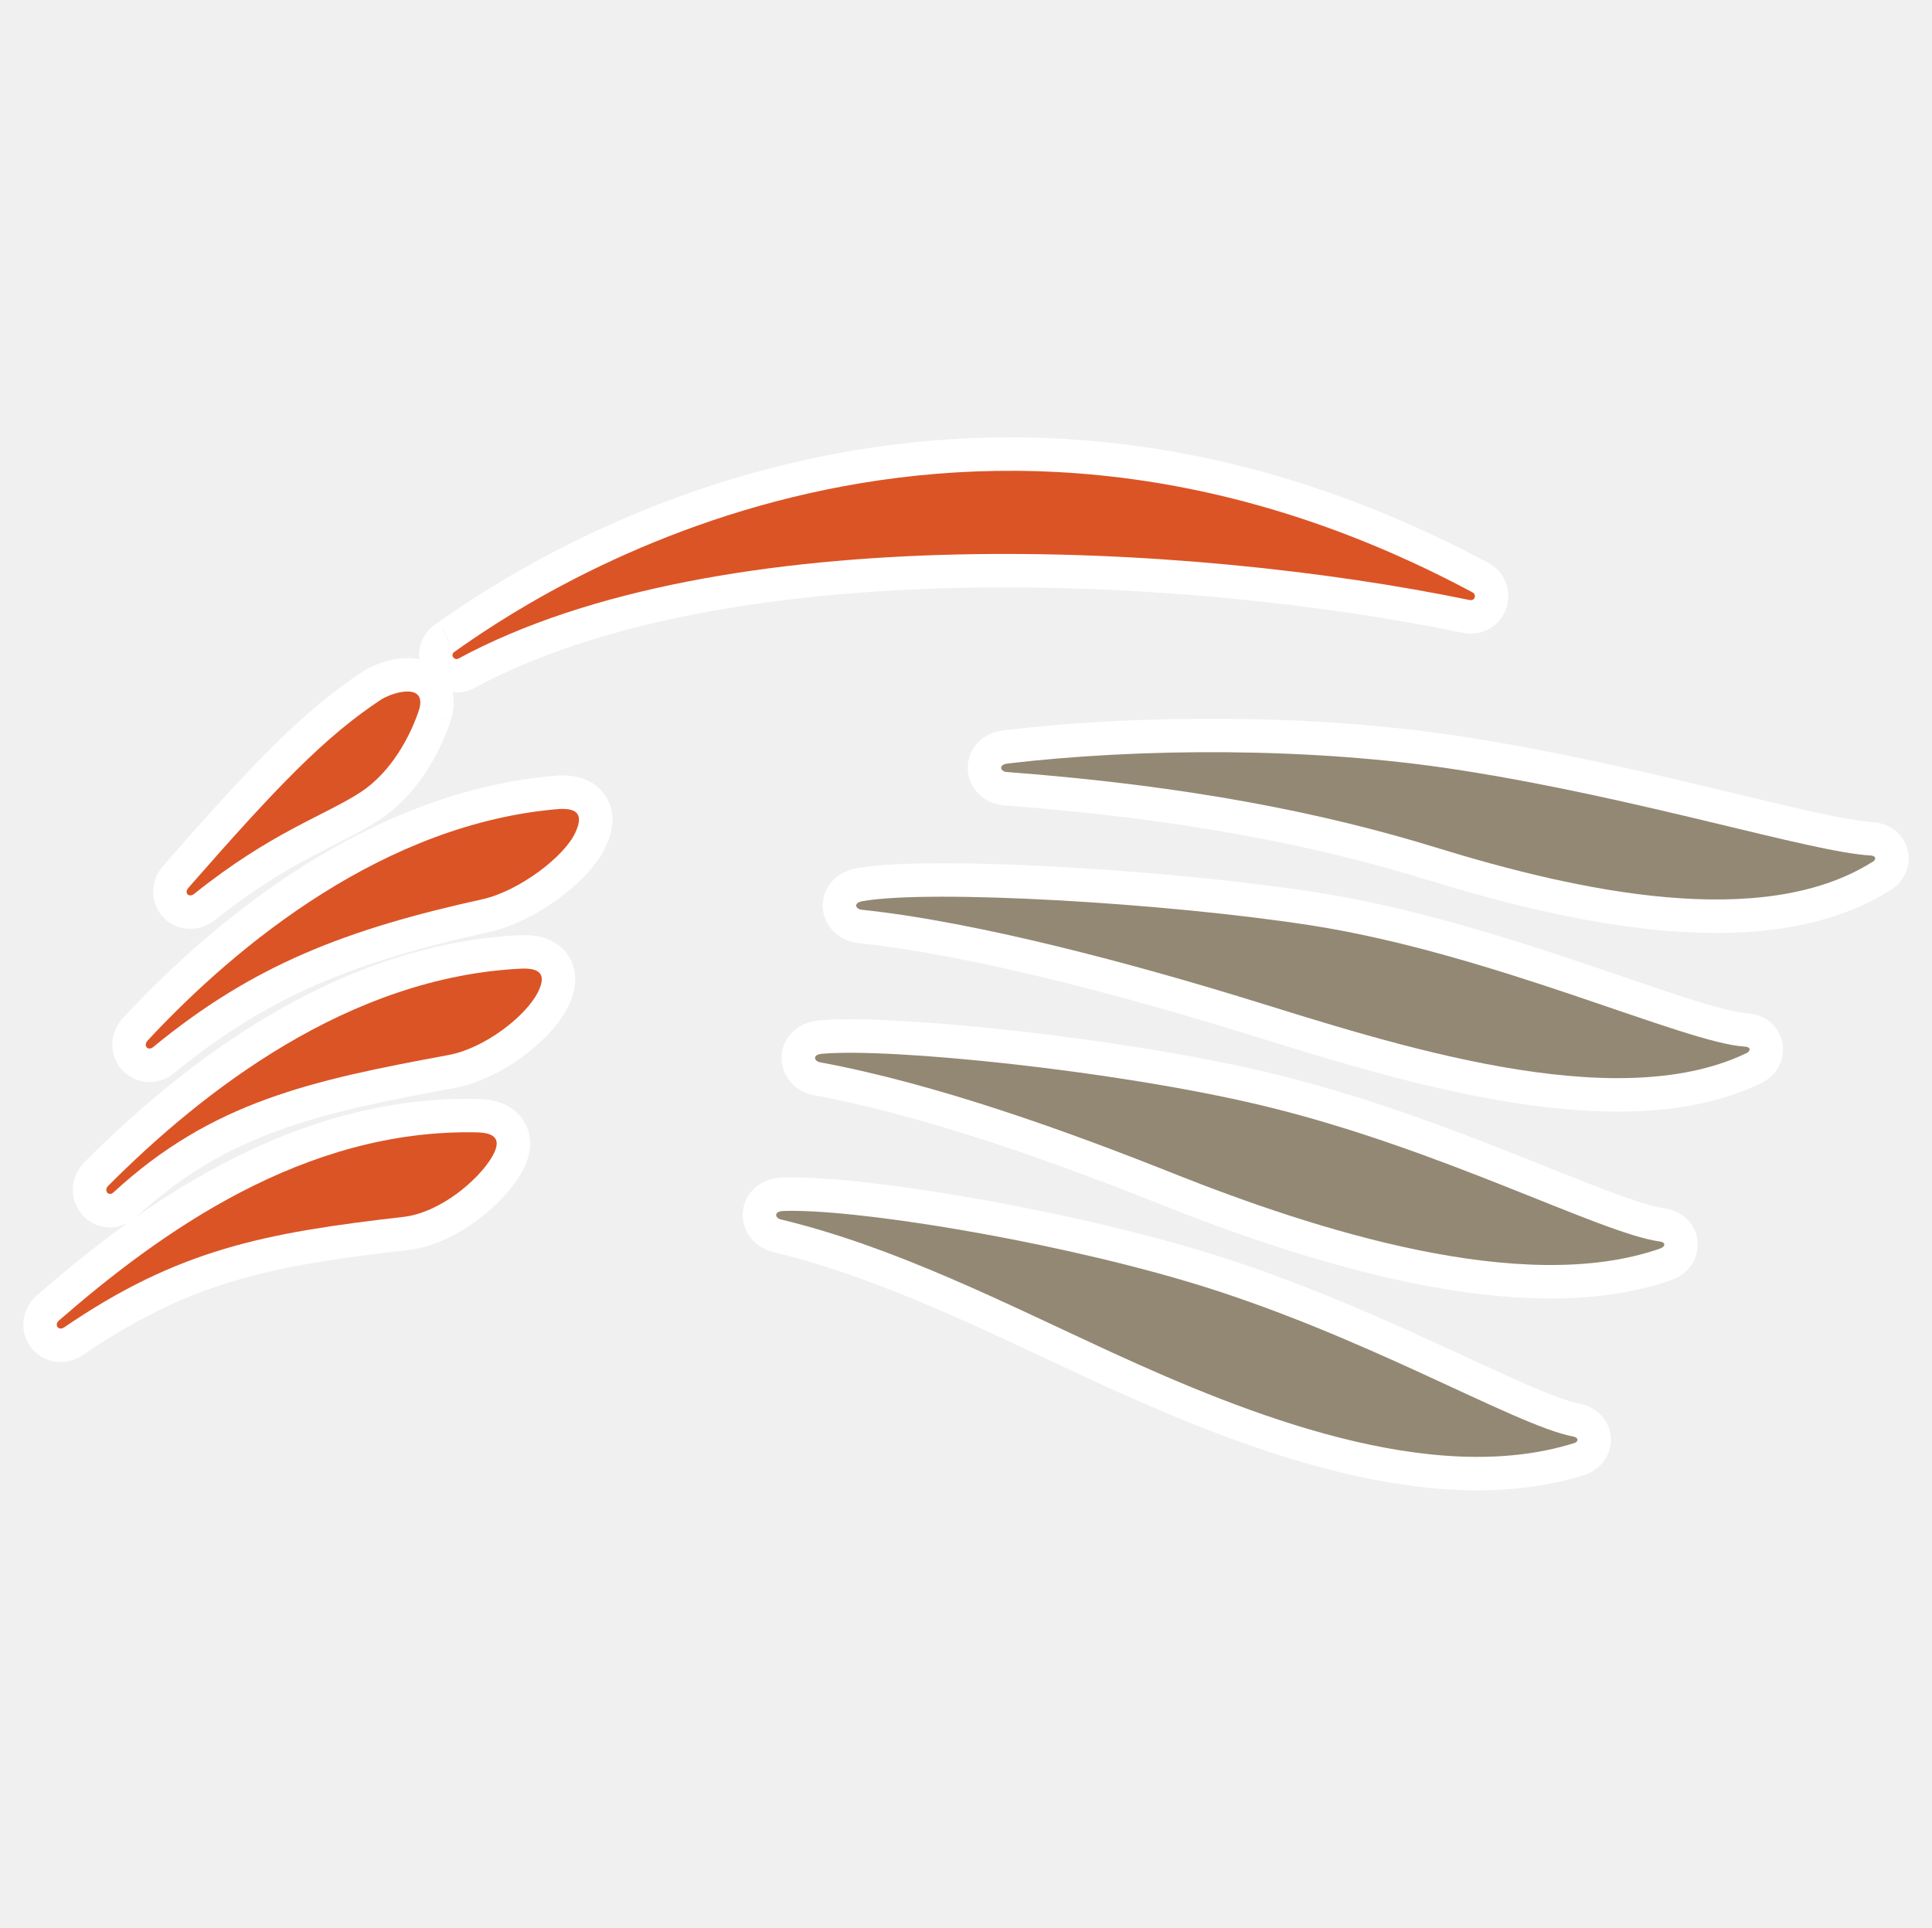
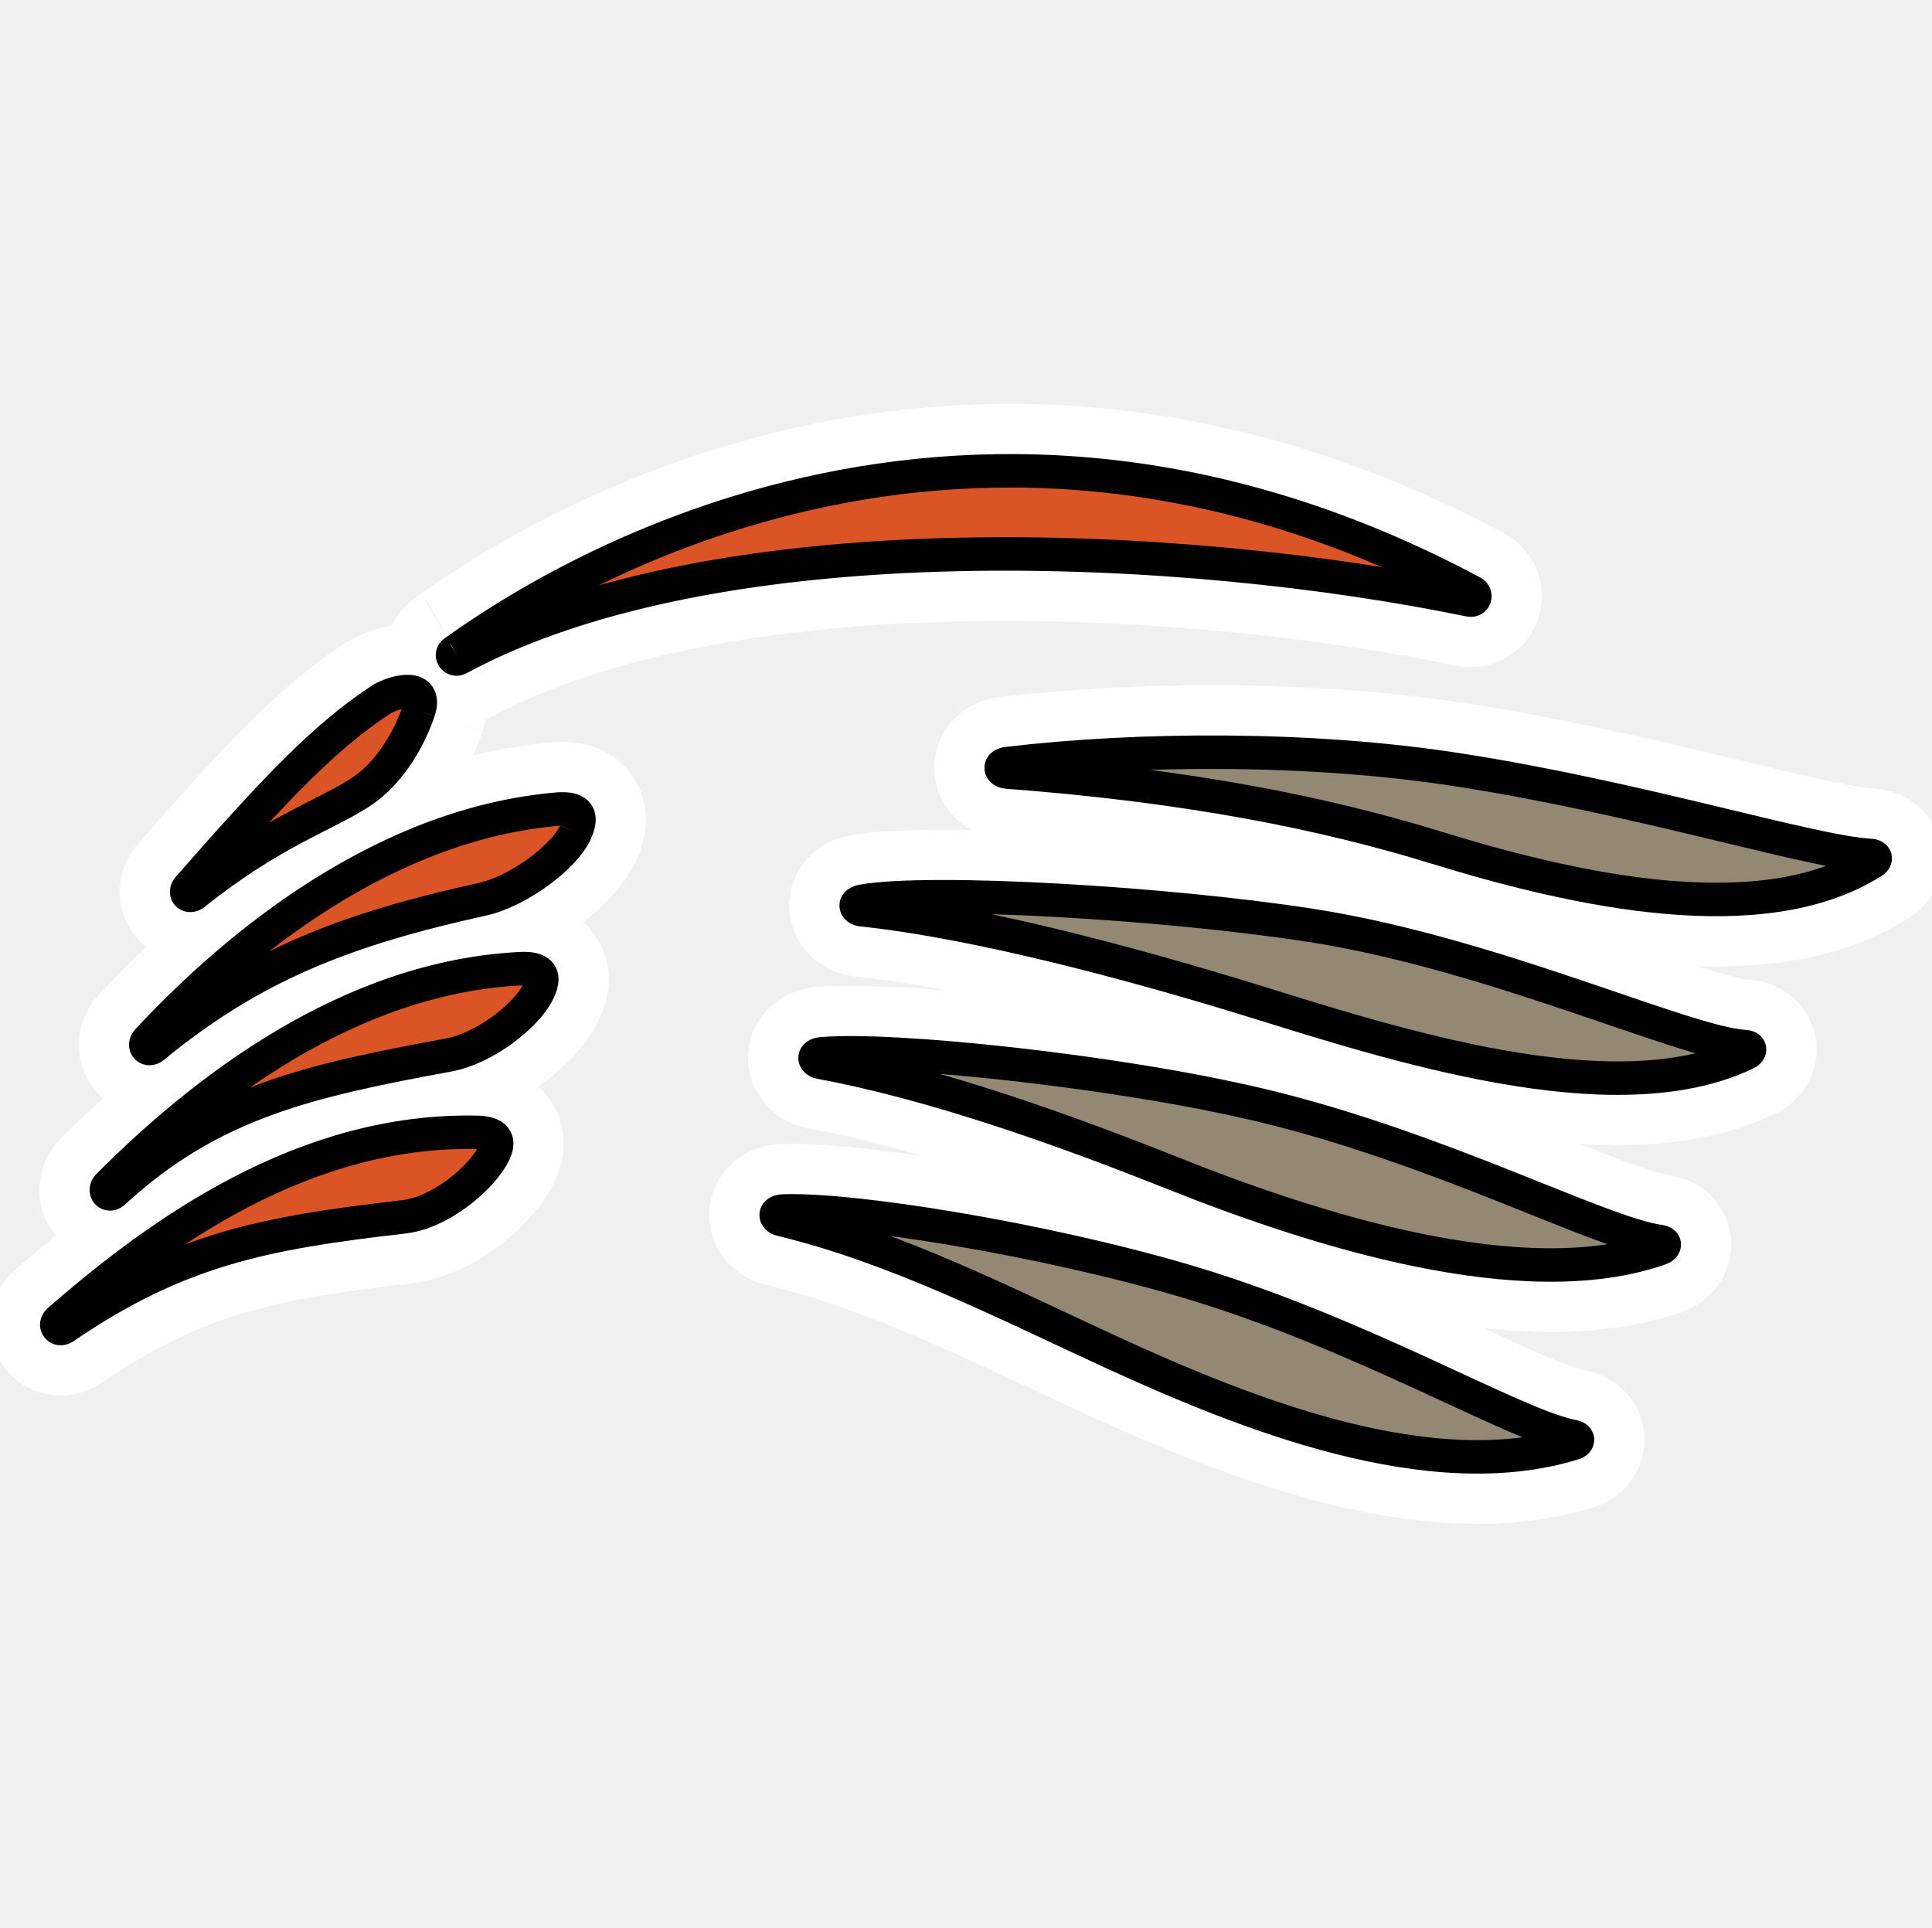
<svg xmlns="http://www.w3.org/2000/svg" width="100%" height="100%" viewBox="0 0 462 461" version="1.1" xml:space="preserve" style="fill-rule:evenodd;clip-rule:evenodd;stroke-linejoin:round;stroke-miterlimit:1.414;">
  <g id="Layer-1" transform="matrix(3.27035,0,0,3.27035,-1064.54,-355.86)">
    <g id="path9" transform="matrix(0.941232,0,0,0.941232,23.2807,39.329)">
-       <path d="M359.308,163.735C360.336,162.012 359.042,161.849 358.26,161.8C344.698,161.465 333.451,169.662 325.691,176.408C325.28,176.76 325.648,177.241 326.083,176.951C334.954,170.886 341.655,169.603 352.464,168.364C355.295,168.029 358.234,165.53 359.308,163.735" style="fill:rgb(219,84,38);fill-rule:nonzero;stroke:white;stroke-width:5.2px;" />
+       <path d="M359.308,163.735C360.336,162.012 359.042,161.849 358.26,161.8C344.698,161.465 333.451,169.662 325.691,176.408C325.28,176.76 325.648,177.241 326.083,176.951C334.954,170.886 341.655,169.603 352.464,168.364C355.295,168.029 358.234,165.53 359.308,163.735" style="fill:rgb(219,84,38);fill-rule:nonzero;stroke:white;stroke-width:10.4px;" />
    </g>
    <g id="path11" transform="matrix(0.941232,0,0,0.941232,23.2807,39.329)">
-       <path d="M362.886,150.92C363.794,149.136 362.462,149.073 361.703,149.073C348.15,149.689 336.766,158.674 329.512,165.948C329.131,166.329 329.544,166.804 329.918,166.463C337.55,159.424 345.247,157.764 355.956,155.789C358.75,155.265 361.936,152.792 362.886,150.92" style="fill:rgb(219,84,38);fill-rule:nonzero;stroke:white;stroke-width:5.2px;" />
+       <path d="M362.886,150.92C363.794,149.136 362.462,149.073 361.703,149.073C348.15,149.689 336.766,158.674 329.512,165.948C329.131,166.329 329.544,166.804 329.918,166.463C337.55,159.424 345.247,157.764 355.956,155.789C358.75,155.265 361.936,152.792 362.886,150.92" style="fill:rgb(219,84,38);fill-rule:nonzero;stroke:white;stroke-width:10.4px;" />
    </g>
    <g id="path13" transform="matrix(0.941232,0,0,0.941232,23.2807,39.329)">
-       <path d="M365.806,138.491C366.658,136.673 365.33,136.653 364.566,136.673C351.041,137.769 339.562,147.147 332.566,154.672C332.206,155.079 332.606,155.494 332.999,155.174C340.773,148.779 347.993,146.022 358.63,143.675C361.405,143.048 364.955,140.386 365.806,138.491" style="fill:rgb(219,84,38);fill-rule:nonzero;stroke:white;stroke-width:5.2px;" />
+       <path d="M365.806,138.491C366.658,136.673 365.33,136.653 364.566,136.673C351.041,137.769 339.562,147.147 332.566,154.672C332.206,155.079 332.606,155.494 332.999,155.174C340.773,148.779 347.993,146.022 358.63,143.675C361.405,143.048 364.955,140.386 365.806,138.491" style="fill:rgb(219,84,38);fill-rule:nonzero;stroke:white;stroke-width:10.4px;" />
    </g>
    <g id="path15" transform="matrix(0.941232,0,0,0.941232,23.2807,39.329)">
-       <path d="M353.632,129.047C354.336,126.9 351.834,127.504 350.749,128.149C346.369,131.028 342.648,134.907 335.741,142.796C335.374,143.217 335.792,143.586 336.185,143.271C342.193,138.454 346.39,137.165 349.138,135.356C351.516,133.791 352.976,131.005 353.632,129.047" style="fill:rgb(219,84,38);fill-rule:nonzero;stroke:white;stroke-width:5.2px;" />
+       <path d="M353.632,129.047C354.336,126.9 351.834,127.504 350.749,128.149C346.369,131.028 342.648,134.907 335.741,142.796C335.374,143.217 335.792,143.586 336.185,143.271C342.193,138.454 346.39,137.165 349.138,135.356C351.516,133.791 352.976,131.005 353.632,129.047" style="fill:rgb(219,84,38);fill-rule:nonzero;stroke:white;stroke-width:10.4px;" />
    </g>
    <g id="path17" transform="matrix(0.941232,0,0,0.941232,23.2807,39.329)">
-       <path d="M407.438,178.875C399.309,175.14 390.693,170.71 381.762,168.564C381.303,168.453 381.189,167.932 381.962,167.906C387.315,167.714 401.942,170.041 413.106,173.322C426.817,177.352 438.725,184.56 443.306,185.427C443.849,185.539 443.678,185.897 443.306,185.968C432.256,189.375 418.058,183.756 407.438,178.875" style="fill:rgb(147,136,116);fill-rule:nonzero;stroke:white;stroke-width:5.2px;" />
+       <path d="M407.438,178.875C399.309,175.14 390.693,170.71 381.762,168.564C381.303,168.453 381.189,167.932 381.962,167.906C387.315,167.714 401.942,170.041 413.106,173.322C426.817,177.352 438.725,184.56 443.306,185.427C443.849,185.539 443.678,185.897 443.306,185.968C432.256,189.375 418.058,183.756 407.438,178.875" style="fill:rgb(147,136,116);fill-rule:nonzero;stroke:white;stroke-width:10.4px;" />
    </g>
    <g id="path19" transform="matrix(0.941232,0,0,0.941232,23.2807,39.329)">
-       <path d="M412.305,165.009C404.003,161.7 393.841,158.03 384.796,156.353C384.338,156.258 384.195,155.752 384.967,155.694C390.292,155.214 407.724,156.991 419.03,159.682C432.943,162.997 445.395,169.638 450.031,170.276C450.575,170.348 450.433,170.701 450.09,170.817C439.412,174.576 423.154,169.326 412.305,165.009" style="fill:rgb(147,136,116);fill-rule:nonzero;stroke:white;stroke-width:5.2px;" />
+       <path d="M412.305,165.009C404.003,161.7 393.841,158.03 384.796,156.353C384.338,156.258 384.195,155.752 384.967,155.694C390.292,155.214 407.724,156.991 419.03,159.682C432.943,162.997 445.395,169.638 450.031,170.276C450.575,170.348 450.433,170.701 450.09,170.817C439.412,174.576 423.154,169.326 412.305,165.009" style="fill:rgb(147,136,116);fill-rule:nonzero;stroke:white;stroke-width:10.4px;" />
    </g>
    <g id="path21" transform="matrix(0.941232,0,0,0.941232,23.2807,39.329)">
-       <path d="M418.058,151.461C409.498,148.824 397.161,145.458 388.03,144.502C387.544,144.433 387.371,143.952 388.145,143.829C393.411,142.919 411.503,143.944 422.982,145.722C437.094,147.923 451.979,154.862 456.645,155.136C457.189,155.168 457.073,155.531 456.731,155.666C446.453,160.581 429.222,154.913 418.058,151.461" style="fill:rgb(147,136,116);fill-rule:nonzero;stroke:white;stroke-width:5.2px;" />
+       <path d="M418.058,151.461C409.498,148.824 397.161,145.458 388.03,144.502C387.544,144.433 387.371,143.952 388.145,143.829C393.411,142.919 411.503,143.944 422.982,145.722C437.094,147.923 451.979,154.862 456.645,155.136C457.189,155.168 457.073,155.531 456.731,155.666C446.453,160.581 429.222,154.913 418.058,151.461" style="fill:rgb(147,136,116);fill-rule:nonzero;stroke:white;stroke-width:10.4px;" />
    </g>
    <g id="path23" transform="matrix(0.941232,0,0,0.941232,23.2807,39.329)">
-       <path d="M432.628,139.659C424.069,137.025 413.564,134.878 399.309,133.802C398.822,133.768 398.621,133.23 399.395,133.141C409.642,131.933 422.982,131.85 434.46,133.645C448.572,135.84 461.739,140.022 466.405,140.286C466.949,140.326 466.835,140.689 466.491,140.829C457.989,146.139 443.792,143.108 432.628,139.659" style="fill:rgb(147,136,116);fill-rule:nonzero;stroke:white;stroke-width:5.2px;" />
+       <path d="M432.628,139.659C424.069,137.025 413.564,134.878 399.309,133.802C398.822,133.768 398.621,133.23 399.395,133.141C409.642,131.933 422.982,131.85 434.46,133.645C448.572,135.84 461.739,140.022 466.405,140.286C466.949,140.326 466.835,140.689 466.491,140.829C457.989,146.139 443.792,143.108 432.628,139.659" style="fill:rgb(147,136,116);fill-rule:nonzero;stroke:white;stroke-width:10.4px;" />
    </g>
    <g id="path25" transform="matrix(0.941232,0,0,0.941232,23.2807,39.329)">
-       <path d="M356.718,124.988C356.408,125.163 356.039,124.716 356.408,124.465C361.869,120.594 394.442,97.88 435.49,119.842C435.834,120.019 435.691,120.529 435.262,120.44C413.478,115.931 377.032,113.999 356.718,124.988" style="fill:rgb(219,84,38);fill-rule:nonzero;stroke:white;stroke-width:5.2px;" />
+       <path d="M356.718,124.988C356.408,125.163 356.039,124.716 356.408,124.465C361.869,120.594 394.442,97.88 435.49,119.842C435.834,120.019 435.691,120.529 435.262,120.44C413.478,115.931 377.032,113.999 356.718,124.988" style="fill:rgb(219,84,38);fill-rule:nonzero;stroke:white;stroke-width:10.4px;" />
    </g>
    <g id="path91" transform="matrix(0.941232,0,0,0.941232,23.2807,39.329)">
-       <path d="M359.308,163.735C360.336,162.012 359.042,161.849 358.26,161.8C344.698,161.465 333.451,169.662 325.691,176.408C325.28,176.76 325.648,177.241 326.083,176.951C334.954,170.886 341.655,169.603 352.464,168.364C355.295,168.029 358.234,165.53 359.308,163.735" style="fill:rgb(219,84,38);fill-rule:nonzero;" />
+       <path d="M359.308,163.735C360.336,162.012 359.042,161.849 358.26,161.8C344.698,161.465 333.451,169.662 325.691,176.408C325.28,176.76 325.648,177.241 326.083,176.951C334.954,170.886 341.655,169.603 352.464,168.364C355.295,168.029 358.234,165.53 359.308,163.735" style="fill:rgb(219,84,38);fill-rule:nonzero;stroke:black;stroke-width:2.6px;stroke-miterlimit:1.414;" />
    </g>
    <g id="path111" transform="matrix(0.941232,0,0,0.941232,23.2807,39.329)">
-       <path d="M362.886,150.92C363.794,149.136 362.462,149.073 361.703,149.073C348.15,149.689 336.766,158.674 329.512,165.948C329.131,166.329 329.544,166.804 329.918,166.463C337.55,159.424 345.247,157.764 355.956,155.789C358.75,155.265 361.936,152.792 362.886,150.92" style="fill:rgb(219,84,38);fill-rule:nonzero;" />
+       <path d="M362.886,150.92C363.794,149.136 362.462,149.073 361.703,149.073C348.15,149.689 336.766,158.674 329.512,165.948C329.131,166.329 329.544,166.804 329.918,166.463C337.55,159.424 345.247,157.764 355.956,155.789C358.75,155.265 361.936,152.792 362.886,150.92" style="fill:rgb(219,84,38);fill-rule:nonzero;stroke:black;stroke-width:2.6px;stroke-miterlimit:1.414;" />
    </g>
    <g id="path131" transform="matrix(0.941232,0,0,0.941232,23.2807,39.329)">
-       <path d="M365.806,138.491C366.658,136.673 365.33,136.653 364.566,136.673C351.041,137.769 339.562,147.147 332.566,154.672C332.206,155.079 332.606,155.494 332.999,155.174C340.773,148.779 347.993,146.022 358.63,143.675C361.405,143.048 364.955,140.386 365.806,138.491" style="fill:rgb(219,84,38);fill-rule:nonzero;" />
+       <path d="M365.806,138.491C366.658,136.673 365.33,136.653 364.566,136.673C351.041,137.769 339.562,147.147 332.566,154.672C332.206,155.079 332.606,155.494 332.999,155.174C340.773,148.779 347.993,146.022 358.63,143.675C361.405,143.048 364.955,140.386 365.806,138.491" style="fill:rgb(219,84,38);fill-rule:nonzero;stroke:black;stroke-width:2.6px;stroke-miterlimit:1.414;" />
    </g>
    <g id="path151" transform="matrix(0.941232,0,0,0.941232,23.2807,39.329)">
-       <path d="M353.632,129.047C354.336,126.9 351.834,127.504 350.749,128.149C346.369,131.028 342.648,134.907 335.741,142.796C335.374,143.217 335.792,143.586 336.185,143.271C342.193,138.454 346.39,137.165 349.138,135.356C351.516,133.791 352.976,131.005 353.632,129.047" style="fill:rgb(219,84,38);fill-rule:nonzero;" />
+       <path d="M353.632,129.047C354.336,126.9 351.834,127.504 350.749,128.149C346.369,131.028 342.648,134.907 335.741,142.796C335.374,143.217 335.792,143.586 336.185,143.271C342.193,138.454 346.39,137.165 349.138,135.356C351.516,133.791 352.976,131.005 353.632,129.047" style="fill:rgb(219,84,38);fill-rule:nonzero;stroke:black;stroke-width:2.6px;stroke-miterlimit:1.414;" />
    </g>
    <g id="path171" transform="matrix(0.941232,0,0,0.941232,23.2807,39.329)">
-       <path d="M407.438,178.875C399.309,175.14 390.693,170.71 381.762,168.564C381.303,168.453 381.189,167.932 381.962,167.906C387.315,167.714 401.942,170.041 413.106,173.322C426.817,177.352 438.725,184.56 443.306,185.427C443.849,185.539 443.678,185.897 443.306,185.968C432.256,189.375 418.058,183.756 407.438,178.875" style="fill:rgb(147,136,116);fill-rule:nonzero;" />
+       <path d="M407.438,178.875C399.309,175.14 390.693,170.71 381.762,168.564C381.303,168.453 381.189,167.932 381.962,167.906C387.315,167.714 401.942,170.041 413.106,173.322C426.817,177.352 438.725,184.56 443.306,185.427C443.849,185.539 443.678,185.897 443.306,185.968C432.256,189.375 418.058,183.756 407.438,178.875" style="fill:rgb(147,136,116);fill-rule:nonzero;stroke:black;stroke-width:2.6px;stroke-miterlimit:1.414;" />
    </g>
    <g id="path191" transform="matrix(0.941232,0,0,0.941232,23.2807,39.329)">
-       <path d="M412.305,165.009C404.003,161.7 393.841,158.03 384.796,156.353C384.338,156.258 384.195,155.752 384.967,155.694C390.292,155.214 407.724,156.991 419.03,159.682C432.943,162.997 445.395,169.638 450.031,170.276C450.575,170.348 450.433,170.701 450.09,170.817C439.412,174.576 423.154,169.326 412.305,165.009" style="fill:rgb(147,136,116);fill-rule:nonzero;" />
+       <path d="M412.305,165.009C404.003,161.7 393.841,158.03 384.796,156.353C384.338,156.258 384.195,155.752 384.967,155.694C390.292,155.214 407.724,156.991 419.03,159.682C432.943,162.997 445.395,169.638 450.031,170.276C450.575,170.348 450.433,170.701 450.09,170.817C439.412,174.576 423.154,169.326 412.305,165.009" style="fill:rgb(147,136,116);fill-rule:nonzero;stroke:black;stroke-width:2.6px;stroke-miterlimit:1.414;" />
    </g>
    <g id="path211" transform="matrix(0.941232,0,0,0.941232,23.2807,39.329)">
-       <path d="M418.058,151.461C409.498,148.824 397.161,145.458 388.03,144.502C387.544,144.433 387.371,143.952 388.145,143.829C393.411,142.919 411.503,143.944 422.982,145.722C437.094,147.923 451.979,154.862 456.645,155.136C457.189,155.168 457.073,155.531 456.731,155.666C446.453,160.581 429.222,154.913 418.058,151.461" style="fill:rgb(147,136,116);fill-rule:nonzero;" />
+       <path d="M418.058,151.461C409.498,148.824 397.161,145.458 388.03,144.502C387.544,144.433 387.371,143.952 388.145,143.829C393.411,142.919 411.503,143.944 422.982,145.722C437.094,147.923 451.979,154.862 456.645,155.136C457.189,155.168 457.073,155.531 456.731,155.666C446.453,160.581 429.222,154.913 418.058,151.461" style="fill:rgb(147,136,116);fill-rule:nonzero;stroke:black;stroke-width:2.6px;stroke-miterlimit:1.414;" />
    </g>
    <g id="path231" transform="matrix(0.941232,0,0,0.941232,23.2807,39.329)">
-       <path d="M432.628,139.659C424.069,137.025 413.564,134.878 399.309,133.802C398.822,133.768 398.621,133.23 399.395,133.141C409.642,131.933 422.982,131.85 434.46,133.645C448.572,135.84 461.739,140.022 466.405,140.286C466.949,140.326 466.835,140.689 466.491,140.829C457.989,146.139 443.792,143.108 432.628,139.659" style="fill:rgb(147,136,116);fill-rule:nonzero;" />
+       <path d="M432.628,139.659C424.069,137.025 413.564,134.878 399.309,133.802C398.822,133.768 398.621,133.23 399.395,133.141C409.642,131.933 422.982,131.85 434.46,133.645C448.572,135.84 461.739,140.022 466.405,140.286C466.949,140.326 466.835,140.689 466.491,140.829C457.989,146.139 443.792,143.108 432.628,139.659" style="fill:rgb(147,136,116);fill-rule:nonzero;stroke:black;stroke-width:2.6px;stroke-miterlimit:1.414;" />
    </g>
    <g id="path251" transform="matrix(0.941232,0,0,0.941232,23.2807,39.329)">
-       <path d="M356.718,124.988C356.408,125.163 356.039,124.716 356.408,124.465C361.869,120.594 394.442,97.88 435.49,119.842C435.834,120.019 435.691,120.529 435.262,120.44C413.478,115.931 377.032,113.999 356.718,124.988" style="fill:rgb(219,84,38);fill-rule:nonzero;" />
+       <path d="M356.718,124.988C356.408,125.163 356.039,124.716 356.408,124.465C361.869,120.594 394.442,97.88 435.49,119.842C435.834,120.019 435.691,120.529 435.262,120.44C413.478,115.931 377.032,113.999 356.718,124.988" style="fill:rgb(219,84,38);fill-rule:nonzero;stroke:black;stroke-width:2.6px;stroke-miterlimit:1.414;" />
    </g>
  </g>
</svg>
